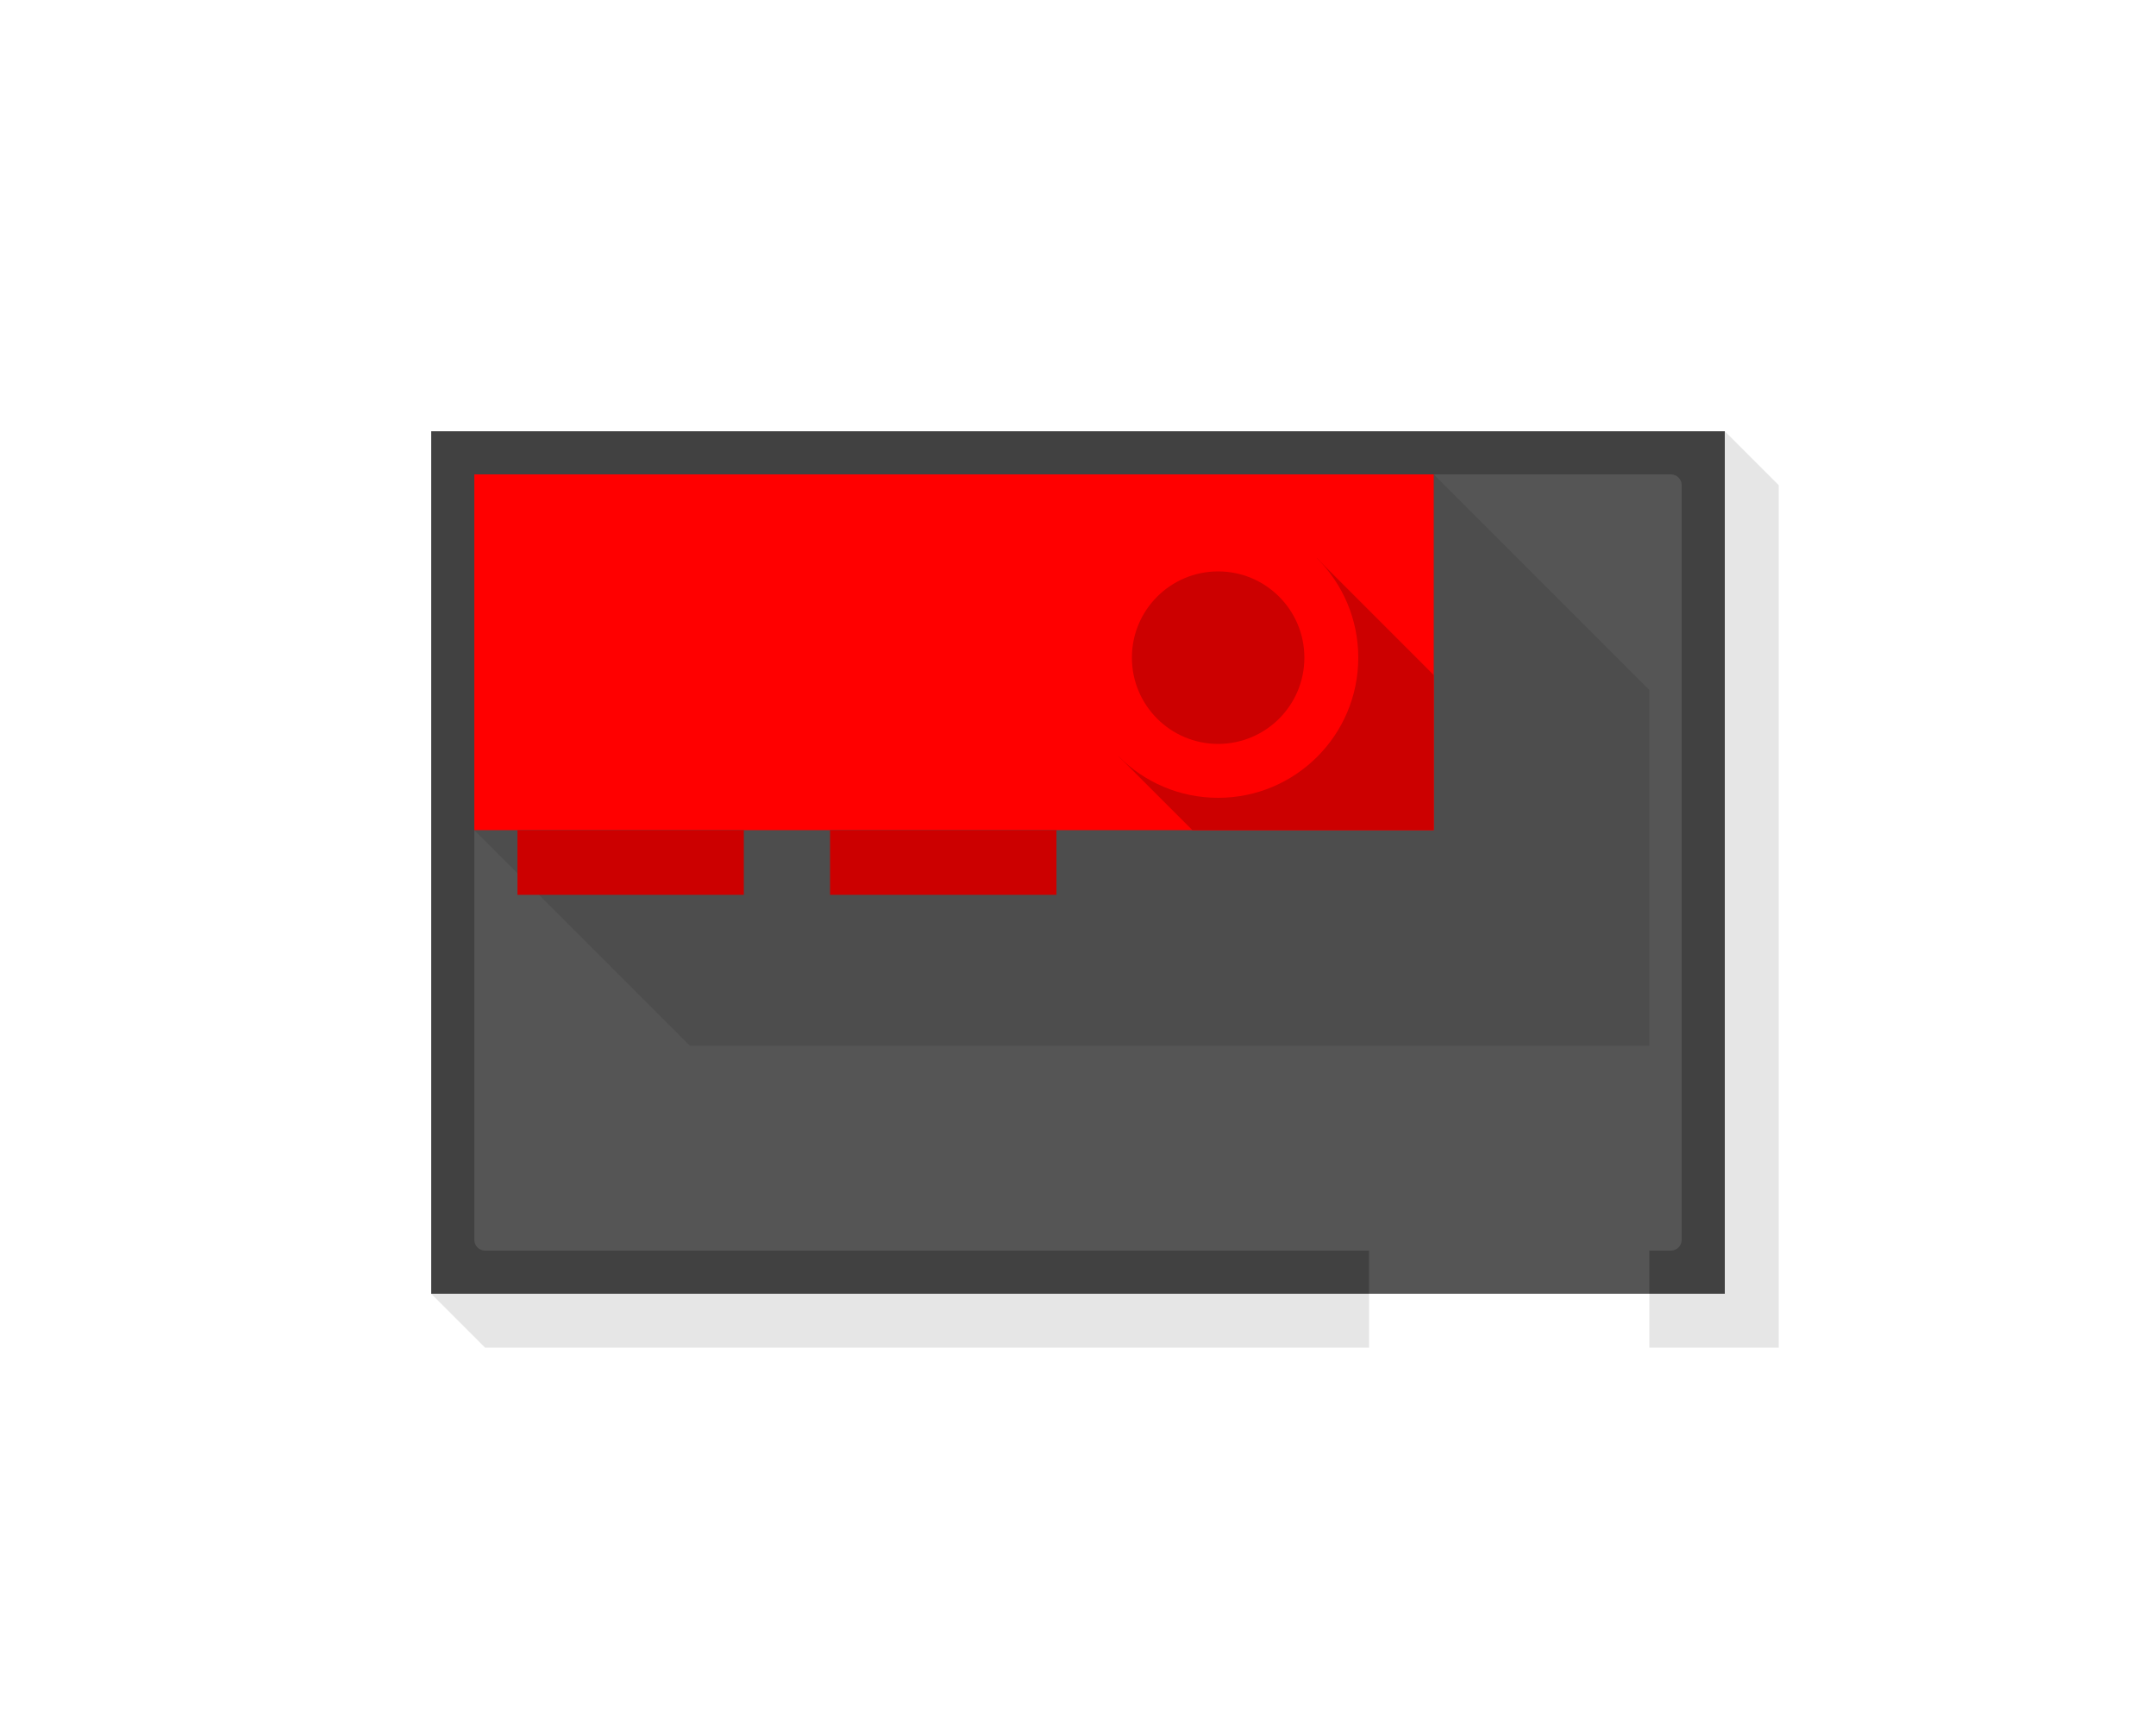
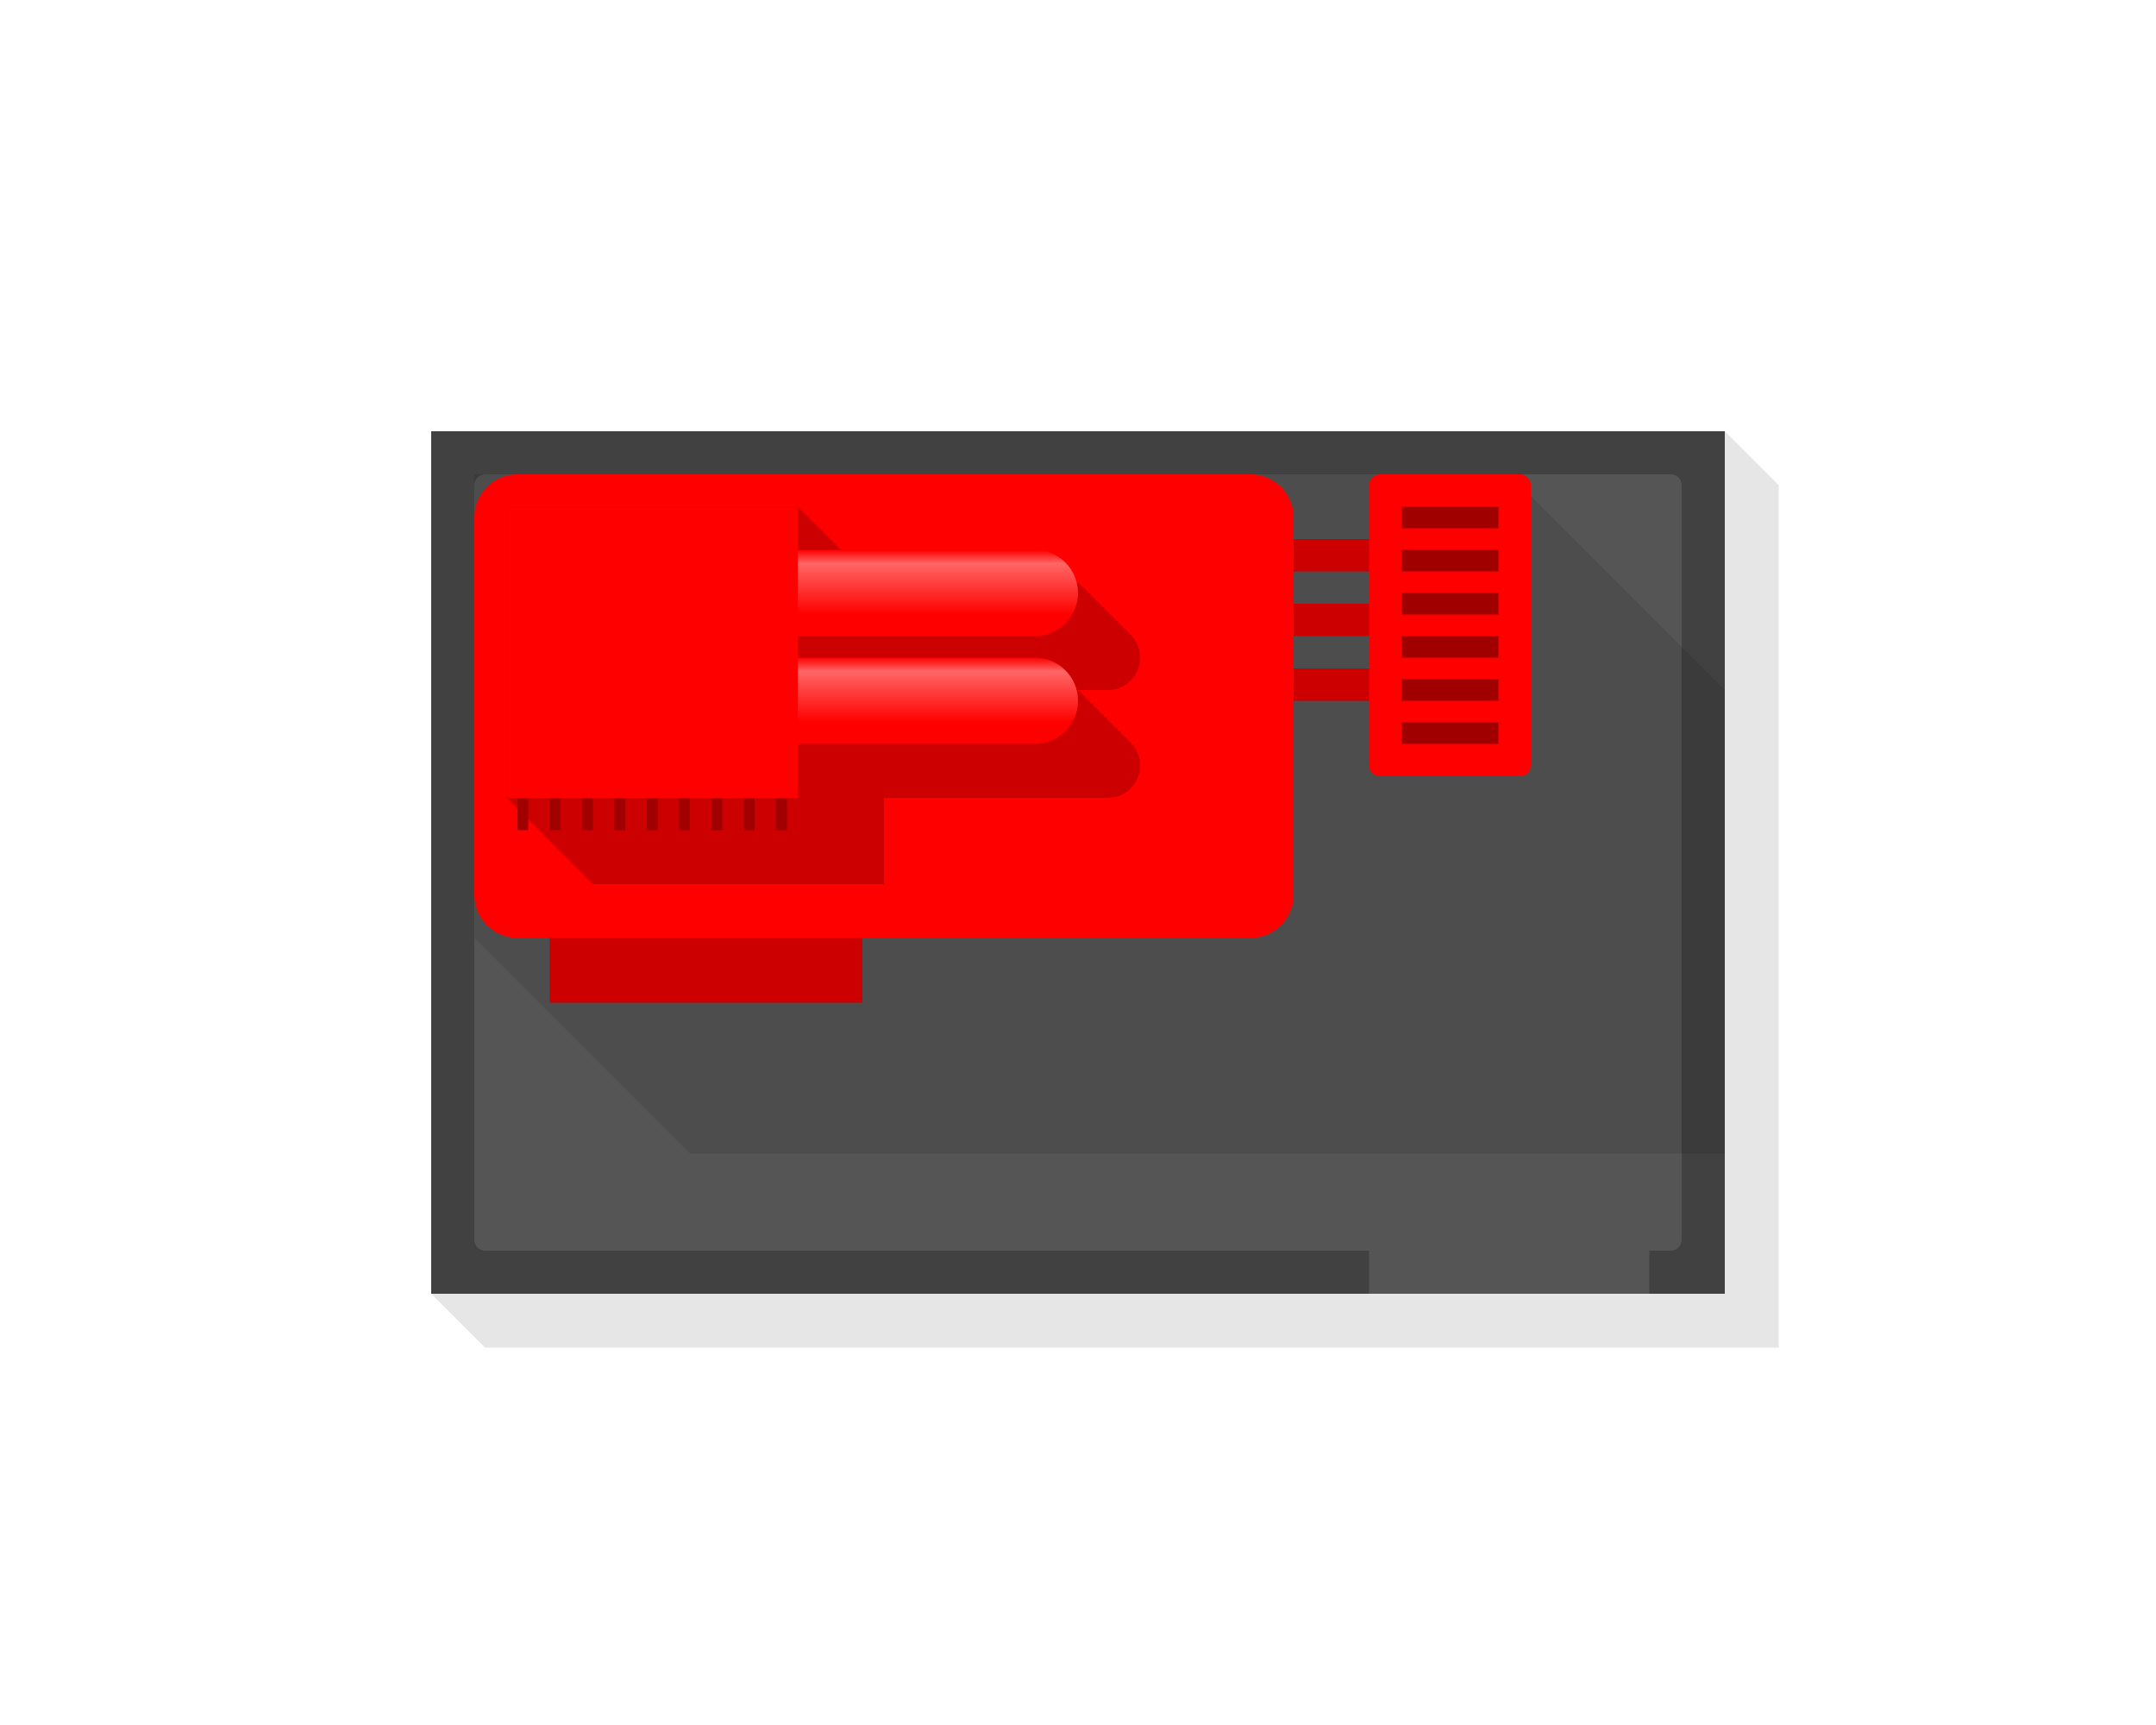
<svg xmlns="http://www.w3.org/2000/svg" width="200" height="160" viewBox="0 0 200 160" fill="none">
  <g id="Factory-Bottom">
-     <rect id="PinPlacement" x="48.5" y="48.5" width="33" height="24" stroke="black" />
+     <rect id="PinPlacement" x="48.5" y="48.5" width="24" height="24" stroke="black" />
    <g id="Ground">
      <rect id="Fill" x="40" y="40" width="120" height="80" fill="#414141" />
      <rect id="Entrance" x="153" y="113" width="7" height="26" transform="rotate(90 153 113)" fill="#555555" />
      <rect id="Parking" x="44" y="44" width="112" height="72" rx="1" fill="#555555" />
    </g>
    <g id="Shadows">
-       <path id="Shadow" d="M153 97V64L133 44H44V77L64 97H153Z" fill="black" fill-opacity="0.1" />
-       <g id="Shadow_2">
-         <path d="M127 125H45L40 120H127V125Z" fill="black" fill-opacity="0.1" />
-         <path d="M165 45V125H153V120H160V40L165 45Z" fill="black" fill-opacity="0.1" />
+       <path id="Shadow" d="M45 125H165V45L160 40V120H40L45 125Z" fill="black" fill-opacity="0.1" />
+       <path id="Shadow_2" d="M160 64V107H64L44 87V44H140L160 64Z" fill="black" fill-opacity="0.1" />
+     </g>
+     <g id="Building">
+       <rect id="RoofMain" x="44" y="44" width="76" height="43" rx="4" fill="#FF0000" />
+       <path id="RoofShadow" d="M82 55V82H55L47 74V47H74L82 55Z" fill="#CC0000" />
+       <rect id="RoofMain_2" x="47" y="47" width="27" height="27" fill="#FF0000" />
+       <rect id="RoofShadow_2" x="51" y="87" width="29" height="6" fill="#CC0000" />
+       <rect id="RoofMain_3" x="127" y="44" width="15" height="28" rx="1" fill="#FF0000" />
+       <path id="RoofShadow_3" d="M100.293 64.293C100.105 64.105 99.851 64 99.586 64H74V74H102.757C105.43 74 106.769 70.769 104.879 68.879L100.293 64.293Z" fill="#CC0000" />
+       <path id="RoofShadow_4" d="M100.293 54.293C100.105 54.105 99.851 54 99.586 54H74V64H102.757C105.43 64 106.769 60.769 104.879 58.879L100.293 54.293Z" fill="#CC0000" />
+       <path id="RoofMain_4" d="M100 55C100 52.791 98.209 51 96 51H74V59H96C98.209 59 100 57.209 100 55V55Z" fill="#FF0000" />
+       <path id="RoofMain_5" d="M100 65C100 62.791 98.209 61 96 61H74V69H96C98.209 69 100 67.209 100 65V65Z" fill="#FF0000" />
+       <path id="Gradient" d="M100 65C100 62.791 98.209 61 96 61H74V69H96C98.209 69 100 67.209 100 65V65Z" fill="url(#paint0_linear_103_660)" />
+       <path id="Gradient_2" d="M100 55C100 52.791 98.209 51 96 51H74V59H96C98.209 59 100 57.209 100 55V55Z" fill="url(#paint1_linear_103_660)" />
+       <rect id="RoofShadow_5" x="120" y="50" width="7" height="3" fill="#CC0000" />
+       <rect id="RoofShadow_6" x="120" y="56" width="7" height="3" fill="#CC0000" />
+       <rect id="RoofShadow_7" x="120" y="62" width="7" height="3" fill="#CC0000" />
+       <g id="RoofDarkest">
+         <path d="M49 77H48V74H49V77Z" fill="#A00000" />
+         <path d="M52 77H51V74H52V77Z" fill="#A00000" />
+         <path d="M55 77H54V74H55V77Z" fill="#A00000" />
+         <path d="M58 77H57V74H58V77Z" fill="#A00000" />
+         <path d="M61 77H60V74H61V77Z" fill="#A00000" />
+         <path d="M64 77H63V74H64V77Z" fill="#A00000" />
+         <path d="M67 77H66V74H67V77Z" fill="#A00000" />
+         <path d="M70 77H69V74H70V77Z" fill="#A00000" />
+         <path d="M73 77H72V74H73V77Z" fill="#A00000" />
      </g>
    </g>
-     <g id="Building">
-       <rect id="RoofMain" x="44" y="44" width="89" height="33" fill="#FF0000" />
-       <path id="RoofShadow" d="M133 62.615V77H110.615L103.793 70.178L122.178 51.793L133 62.615Z" fill="#CC0000" />
-       <rect id="RoofShadow_2" x="77" y="77" width="21" height="6" fill="#CC0000" />
-       <rect id="RoofShadow_3" x="48" y="77" width="21" height="6" fill="#CC0000" />
-       <circle id="RoofMain_2" cx="113" cy="61" r="13" fill="#FF0000" />
-       <circle id="RoofShadow_4" cx="113" cy="61" r="8" fill="#CC0000" />
+     <g id="Pins">
+       <rect id="Pin_1" x="130" y="67" width="9" height="2" fill="#A00000" />
+       <rect id="Pin_2" x="130" y="63" width="9" height="2" fill="#A00000" />
+       <rect id="Pin_3" x="130" y="59" width="9" height="2" fill="#A00000" />
+       <rect id="Pin_4" x="130" y="55" width="9" height="2" fill="#A00000" />
+       <rect id="Pin_5" x="130" y="51" width="9" height="2" fill="#A00000" />
+       <rect id="Pin_6" x="130" y="47" width="9" height="2" fill="#A00000" />
    </g>
  </g>
+   <defs>
+     <linearGradient id="paint0_linear_103_660" x1="87" y1="61" x2="87" y2="69" gradientUnits="userSpaceOnUse">
+       <stop stop-color="white" stop-opacity="0" />
+       <stop offset="0.159" stop-color="white" stop-opacity="0.4" />
+       <stop offset="0.75" stop-color="white" stop-opacity="0" />
+     </linearGradient>
+     <linearGradient id="paint1_linear_103_660" x1="87" y1="51" x2="87" y2="59" gradientUnits="userSpaceOnUse">
+       <stop stop-color="white" stop-opacity="0" />
+       <stop offset="0.159" stop-color="white" stop-opacity="0.4" />
+       <stop offset="0.75" stop-color="white" stop-opacity="0" />
+     </linearGradient>
+   </defs>
</svg>
